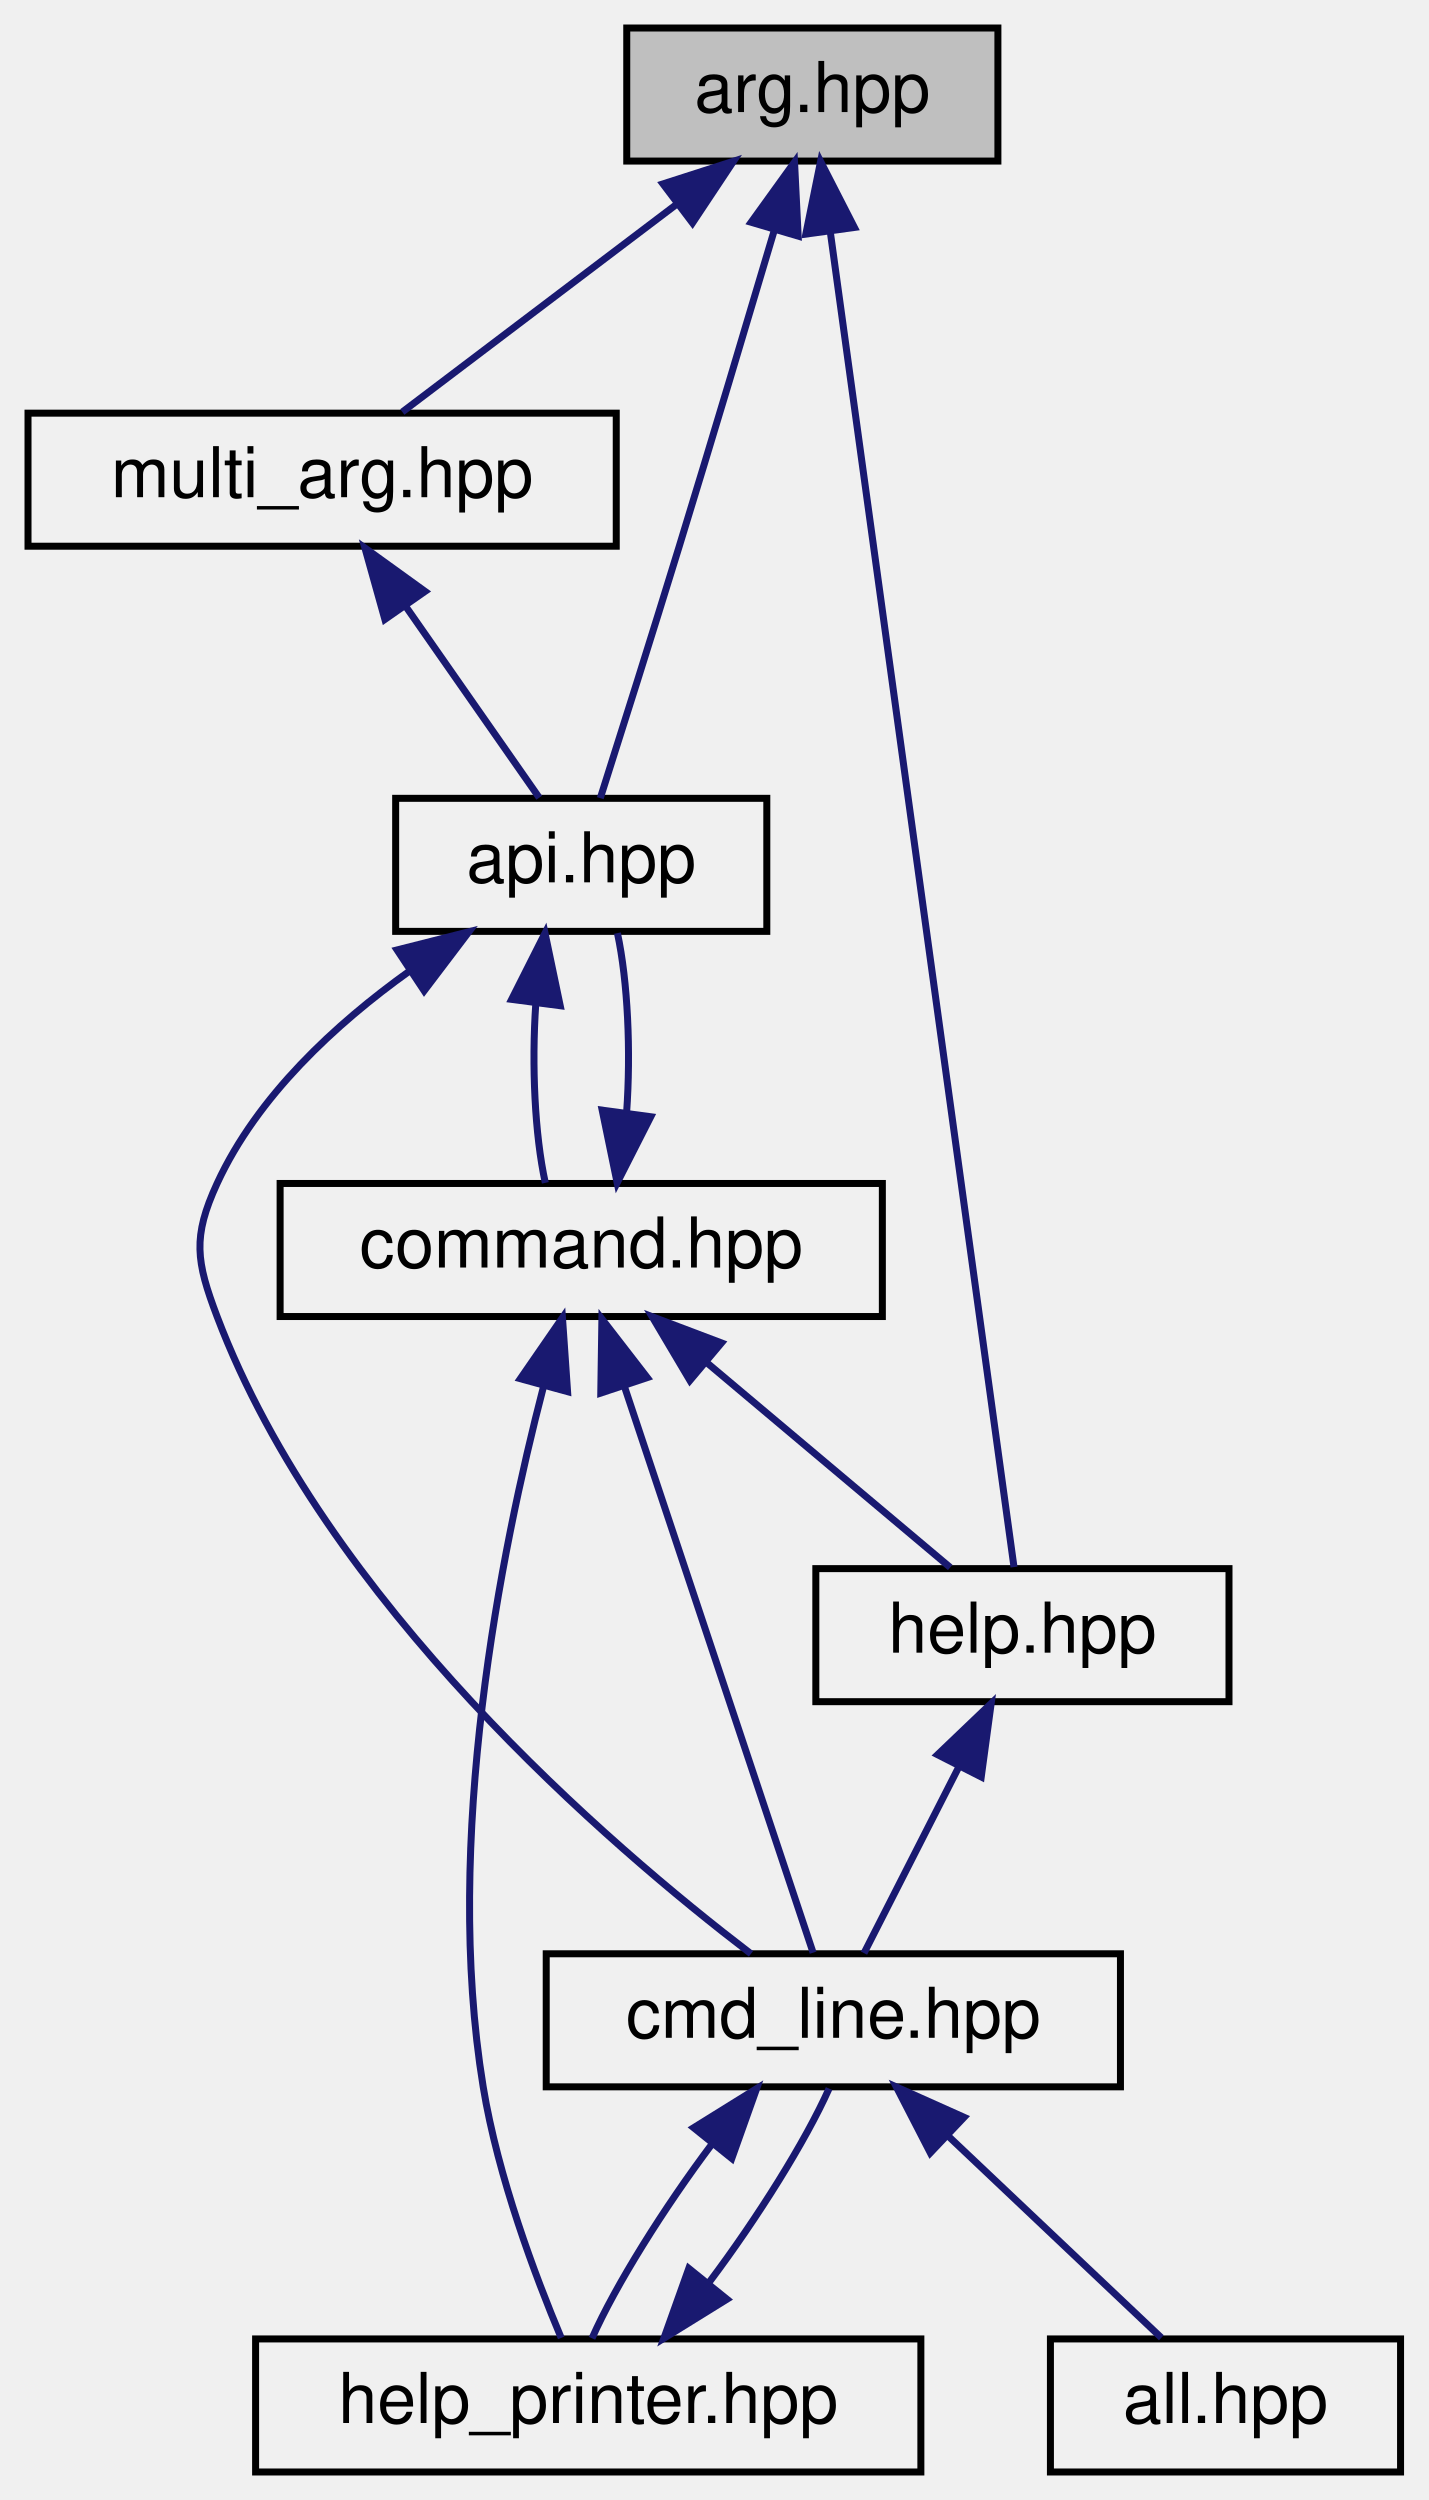
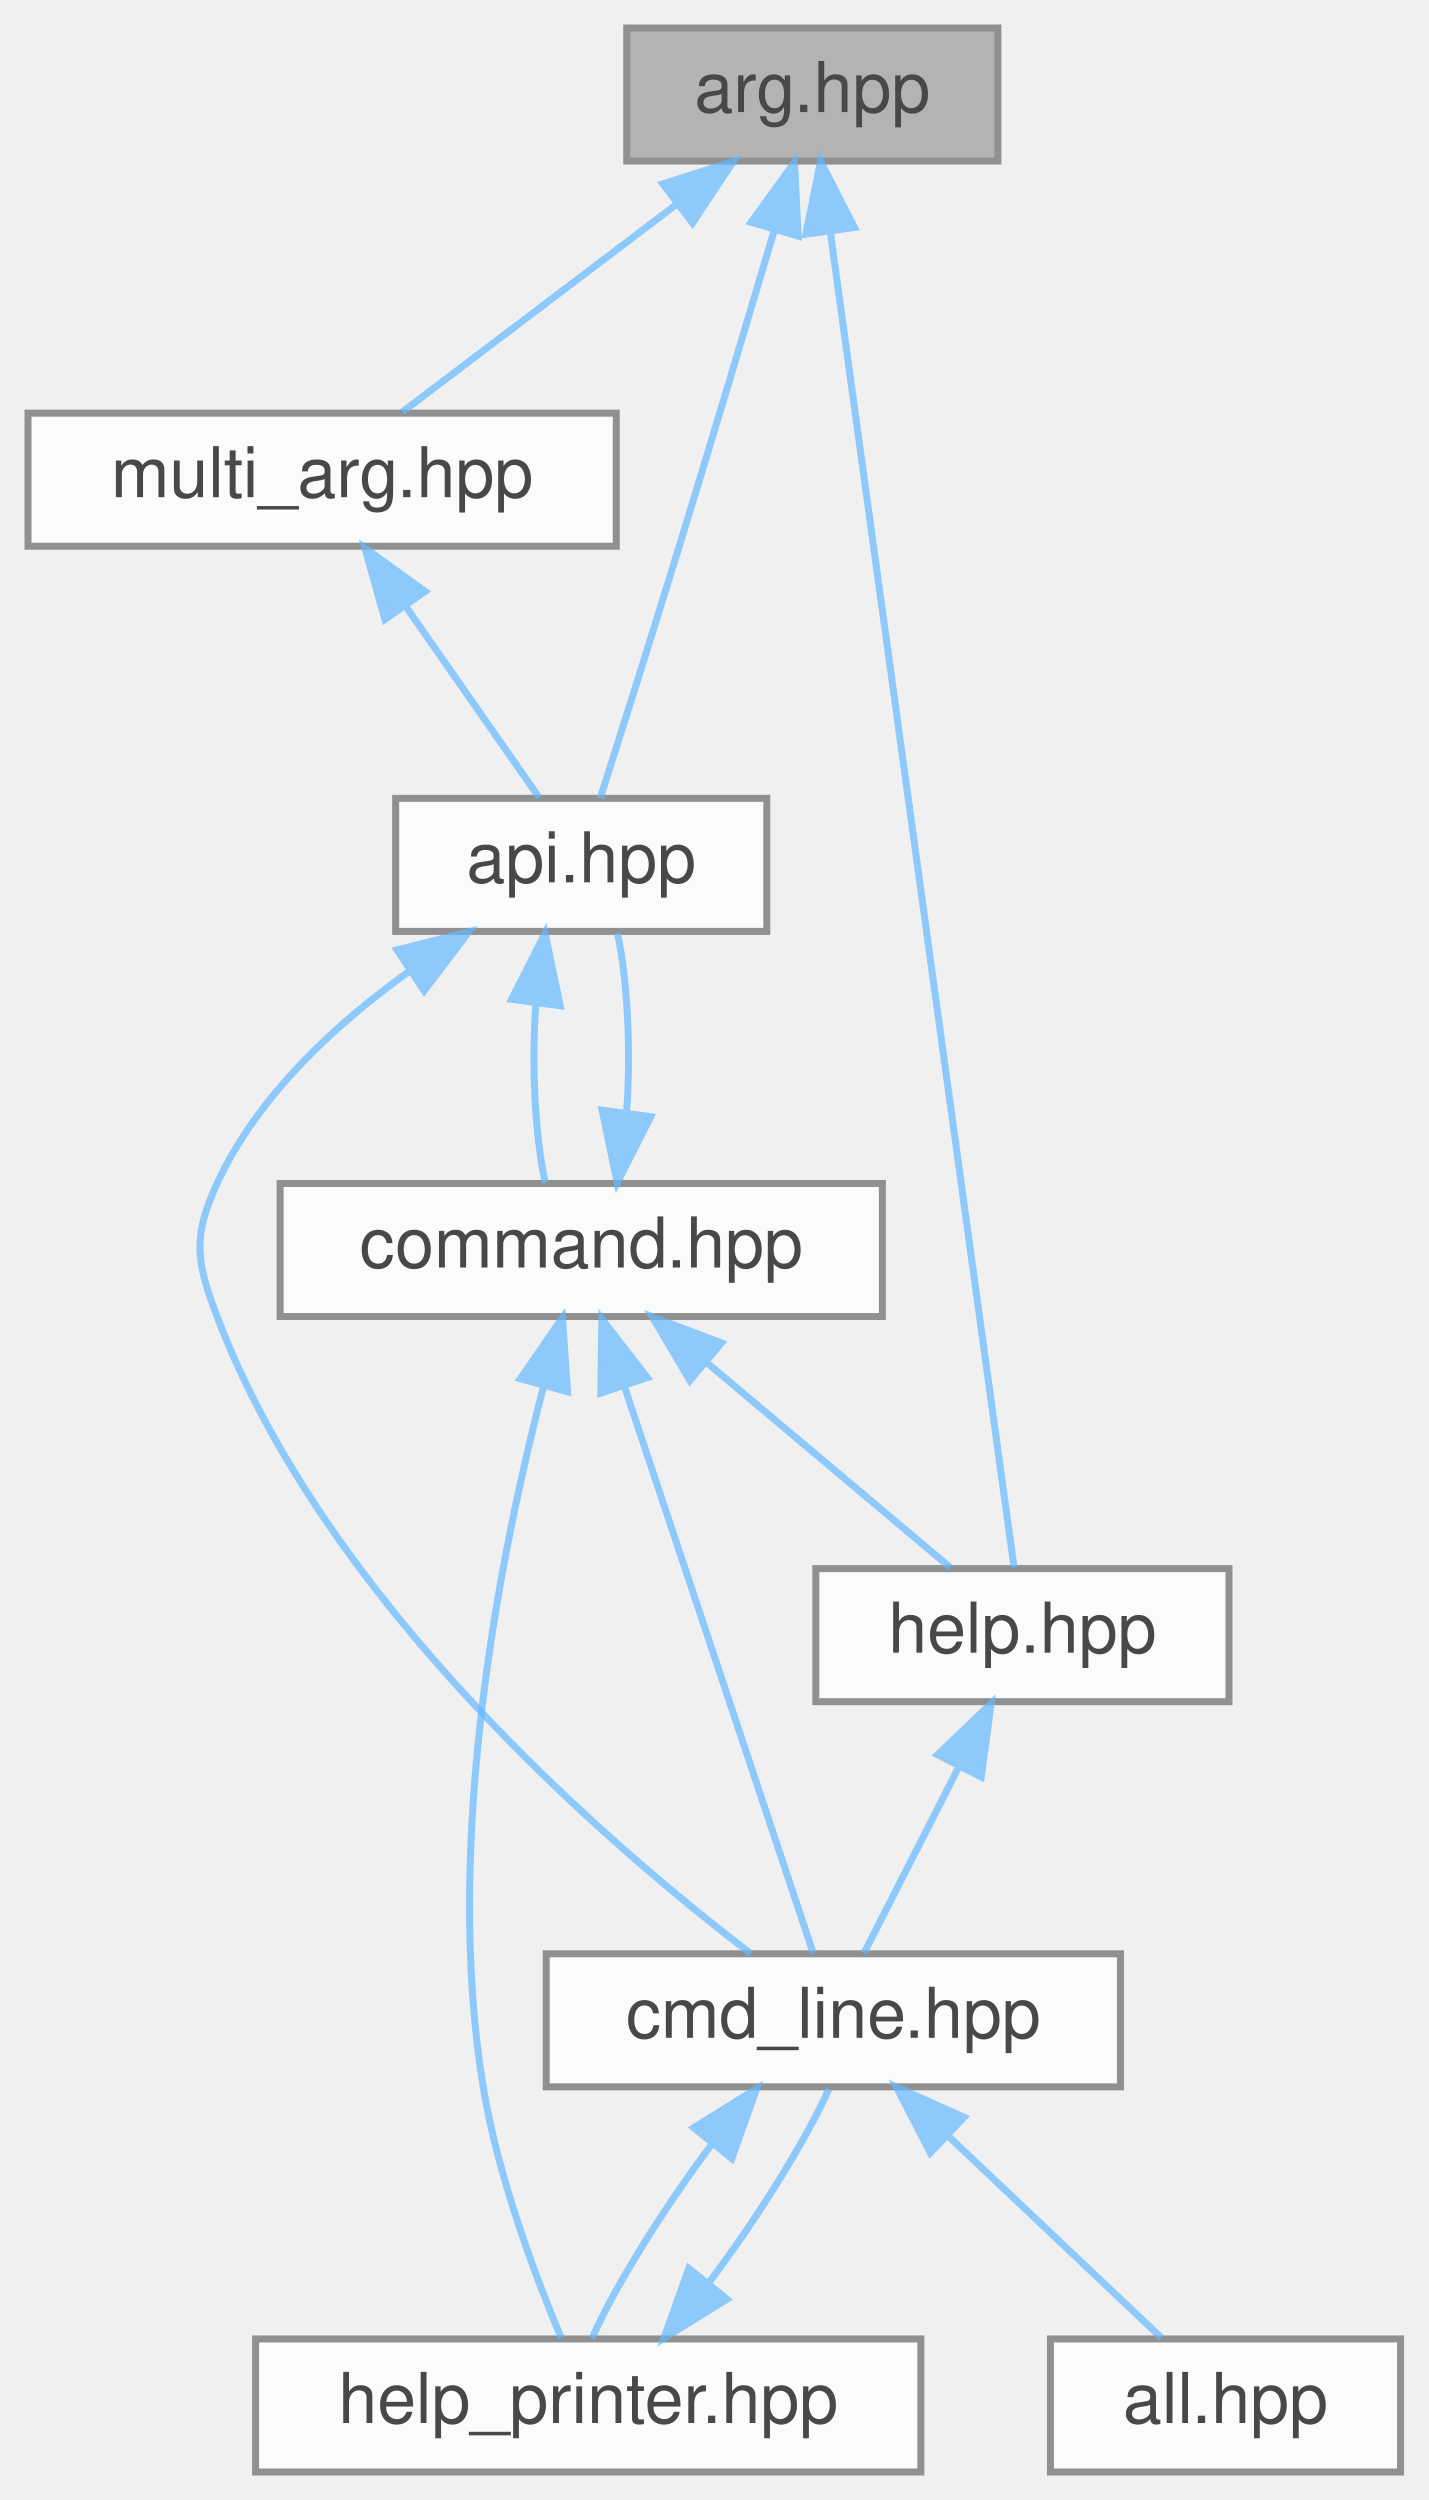
<svg xmlns="http://www.w3.org/2000/svg" xmlns:xlink="http://www.w3.org/1999/xlink" width="204pt" height="357pt" viewBox="0.00 0.00 204.00 357.00">
-   <g id="graph0" class="graph" transform="scale(1 1) rotate(0) translate(4 353)">
-     <g id="node1" class="node">
-       <g id="a_node1">
-         <a xlink:title=" ">
-           <polygon fill="#bfbfbf" stroke="black" points="138.5,-349 85.5,-349 85.5,-330 138.5,-330 138.5,-349" />
-           <text text-anchor="middle" x="112" y="-337" font-family="Helvetica,sans-Serif" font-size="10.00">arg.hpp</text>
-         </a>
+   <svg id="main" version="1.1" xml:space="preserve">
+     <style type="text/css">
+ .node, .edge {opacity: 0.7;}
+ .node.selected, .edge.selected {opacity: 1;}
+ .edge:hover path { stroke: red; }
+ .edge:hover polygon { stroke: red; fill: red; }
+ </style>
+     <svg id="graph" class="graph">
+       <g id="graph0" class="graph" transform="scale(1 1) rotate(0) translate(4 353)">
+         <g id="Node000001" class="node">
+           <g id="a_Node000001">
+             <a xlink:title=" ">
+               <polygon fill="#999999" stroke="#666666" points="138.5,-349 85.5,-349 85.5,-330 138.5,-330 138.5,-349" />
+               <text text-anchor="middle" x="112" y="-337" font-family="Helvetica,sans-Serif" font-size="10.00">arg.hpp</text>
+             </a>
+           </g>
+         </g>
+         <g id="Node000002" class="node">
+           <g id="a_Node000002">
+             <a xlink:href="api_8hpp.html" target="_top" xlink:title=" ">
+               <polygon fill="white" stroke="#666666" points="105.5,-239 52.5,-239 52.5,-220 105.5,-220 105.5,-239" />
+               <text text-anchor="middle" x="79" y="-227" font-family="Helvetica,sans-Serif" font-size="10.00">api.hpp</text>
+             </a>
+           </g>
+         </g>
+         <g id="edge1_Node000001_Node000002" class="edge">
+           <g id="a_edge1_Node000001_Node000002">
+             <a xlink:title=" ">
+               <path fill="none" stroke="#63b8ff" d="M106.55,-320.05C102.79,-307.37 97.65,-290.15 93,-275 89.15,-262.46 84.57,-247.97 81.72,-239.02" />
+               <polygon fill="#63b8ff" stroke="#63b8ff" points="103.26,-321.26 109.46,-329.86 109.98,-319.28 103.26,-321.26" />
+             </a>
+           </g>
+         </g>
+         <g id="Node000007" class="node">
+           <g id="a_Node000007">
+             <a xlink:href="help_8hpp.html" target="_top" xlink:title=" ">
+               <polygon fill="white" stroke="#666666" points="171.5,-129 112.5,-129 112.5,-110 171.5,-110 171.5,-129" />
+               <text text-anchor="middle" x="142" y="-117" font-family="Helvetica,sans-Serif" font-size="10.00">help.hpp</text>
+             </a>
+           </g>
+         </g>
+         <g id="edge12_Node000001_Node000007" class="edge">
+           <g id="a_edge12_Node000001_Node000007">
+             <a xlink:title=" ">
+               <path fill="none" stroke="#63b8ff" d="M114.57,-319.85C120.76,-274.82 136.35,-161.53 140.8,-129.22" />
+               <polygon fill="#63b8ff" stroke="#63b8ff" points="111.07,-319.57 113.18,-329.95 118.01,-320.52 111.07,-319.57" />
+             </a>
+           </g>
+         </g>
+         <g id="Node000008" class="node">
+           <g id="a_Node000008">
+             <a xlink:href="multi__arg_8hpp.html" target="_top" xlink:title=" ">
+               <polygon fill="white" stroke="#666666" points="84,-294 0,-294 0,-275 84,-275 84,-294" />
+               <text text-anchor="middle" x="42" y="-282" font-family="Helvetica,sans-Serif" font-size="10.00">multi_arg.hpp</text>
+             </a>
+           </g>
+         </g>
+         <g id="edge13_Node000001_Node000008" class="edge">
+           <g id="a_edge13_Node000001_Node000008">
+             <a xlink:title=" ">
+               <path fill="none" stroke="#63b8ff" d="M92.69,-323.88C80.09,-314.34 64.07,-302.21 53.45,-294.17" />
+               <polygon fill="#63b8ff" stroke="#63b8ff" points="90.67,-326.74 100.75,-329.98 94.89,-321.16 90.67,-326.74" />
+             </a>
+           </g>
+         </g>
+         <g id="Node000003" class="node">
+           <g id="a_Node000003">
+             <a xlink:href="cmd__line_8hpp.html" target="_top" xlink:title=" ">
+               <polygon fill="white" stroke="#666666" points="156,-74 74,-74 74,-55 156,-55 156,-74" />
+               <text text-anchor="middle" x="115" y="-62" font-family="Helvetica,sans-Serif" font-size="10.00">cmd_line.hpp</text>
+             </a>
+           </g>
+         </g>
+         <g id="edge2_Node000002_Node000003" class="edge">
+           <g id="a_edge2_Node000002_Node000003">
+             <a xlink:title=" ">
+               <path fill="none" stroke="#63b8ff" d="M54.42,-214.29C43.91,-206.76 32.75,-196.48 27,-184 23.47,-176.33 24.01,-172.9 27,-165 42.44,-124.24 83.05,-89.43 103.24,-74" />
+               <polygon fill="#63b8ff" stroke="#63b8ff" points="52.7,-217.35 62.97,-219.95 56.57,-211.51 52.7,-217.35" />
+             </a>
+           </g>
+         </g>
+         <g id="Node000006" class="node">
+           <g id="a_Node000006">
+             <a xlink:href="command_8hpp.html" target="_top" xlink:title=" ">
+               <polygon fill="white" stroke="#666666" points="122,-184 36,-184 36,-165 122,-165 122,-184" />
+               <text text-anchor="middle" x="79" y="-172" font-family="Helvetica,sans-Serif" font-size="10.00">command.hpp</text>
+             </a>
+           </g>
+         </g>
+         <g id="edge6_Node000002_Node000006" class="edge">
+           <g id="a_edge6_Node000002_Node000006">
+             <a xlink:title=" ">
+               <path fill="none" stroke="#63b8ff" d="M72.51,-209.66C71.91,-200.93 72.36,-190.99 73.87,-184.09" />
+               <polygon fill="#63b8ff" stroke="#63b8ff" points="69.06,-210.29 73.83,-219.75 76,-209.38 69.06,-210.29" />
+             </a>
+           </g>
+         </g>
+         <g id="Node000004" class="node">
+           <g id="a_Node000004">
+             <a xlink:href="all_8hpp.html" target="_top" xlink:title=" ">
+               <polygon fill="white" stroke="#666666" points="196,-19 146,-19 146,0 196,0 196,-19" />
+               <text text-anchor="middle" x="171" y="-7" font-family="Helvetica,sans-Serif" font-size="10.00">all.hpp</text>
+             </a>
+           </g>
+         </g>
+         <g id="edge3_Node000003_Node000004" class="edge">
+           <g id="a_edge3_Node000003_Node000004">
+             <a xlink:title=" ">
+               <path fill="none" stroke="#63b8ff" d="M131.33,-48.04C141.26,-38.64 153.59,-26.98 161.84,-19.17" />
+               <polygon fill="#63b8ff" stroke="#63b8ff" points="128.85,-45.57 124,-54.98 133.67,-50.65 128.85,-45.57" />
+             </a>
+           </g>
+         </g>
+         <g id="Node000005" class="node">
+           <g id="a_Node000005">
+             <a xlink:href="help__printer_8hpp.html" target="_top" xlink:title=" ">
+               <polygon fill="white" stroke="#666666" points="127.5,-19 32.5,-19 32.5,0 127.5,0 127.5,-19" />
+               <text text-anchor="middle" x="80" y="-7" font-family="Helvetica,sans-Serif" font-size="10.00">help_printer.hpp</text>
+             </a>
+           </g>
+         </g>
+         <g id="edge4_Node000003_Node000005" class="edge">
+           <g id="a_edge4_Node000003_Node000005">
+             <a xlink:title=" ">
+               <path fill="none" stroke="#63b8ff" d="M97.77,-46.96C90.81,-37.72 83.86,-26.6 80.54,-19.09" />
+               <polygon fill="#63b8ff" stroke="#63b8ff" points="95.05,-49.16 104.05,-54.75 100.5,-44.77 95.05,-49.16" />
+             </a>
+           </g>
+         </g>
+         <g id="edge5_Node000005_Node000003" class="edge">
+           <g id="a_edge5_Node000005_Node000003">
+             <a xlink:title=" ">
+               <path fill="none" stroke="#63b8ff" d="M97.3,-27.13C104.18,-36.28 111.05,-47.26 114.39,-54.75" />
+               <polygon fill="#63b8ff" stroke="#63b8ff" points="99.81,-24.67 90.8,-19.09 94.36,-29.07 99.81,-24.67" />
+             </a>
+           </g>
+         </g>
+         <g id="edge7_Node000006_Node000002" class="edge">
+           <g id="a_edge7_Node000006_Node000002">
+             <a xlink:title=" ">
+               <path fill="none" stroke="#63b8ff" d="M85.48,-194.13C86.1,-202.85 85.66,-212.8 84.17,-219.75" />
+               <polygon fill="#63b8ff" stroke="#63b8ff" points="88.93,-193.53 84.13,-184.09 81.99,-194.47 88.93,-193.53" />
+             </a>
+           </g>
+         </g>
+         <g id="edge8_Node000006_Node000003" class="edge">
+           <g id="a_edge8_Node000006_Node000003">
+             <a xlink:title=" ">
+               <path fill="none" stroke="#63b8ff" d="M85.13,-155.12C92.98,-131.56 106.28,-91.66 112.11,-74.16" />
+               <polygon fill="#63b8ff" stroke="#63b8ff" points="81.79,-154.07 81.95,-164.66 88.43,-156.28 81.79,-154.07" />
+             </a>
+           </g>
+         </g>
+         <g id="edge11_Node000006_Node000005" class="edge">
+           <g id="a_edge11_Node000006_Node000005">
+             <a xlink:title=" ">
+               <path fill="none" stroke="#63b8ff" d="M73.59,-154.9C67.52,-131.51 59.24,-90.14 65,-55 67.11,-42.13 72.44,-27.96 76.14,-19.15" />
+               <polygon fill="#63b8ff" stroke="#63b8ff" points="70.3,-156.12 76.32,-164.84 77.05,-154.27 70.3,-156.12" />
+             </a>
+           </g>
+         </g>
+         <g id="edge9_Node000006_Node000007" class="edge">
+           <g id="a_edge9_Node000006_Node000007">
+             <a xlink:title=" ">
+               <path fill="none" stroke="#63b8ff" d="M97.04,-158.32C108.27,-148.87 122.32,-137.06 131.69,-129.17" />
+               <polygon fill="#63b8ff" stroke="#63b8ff" points="94.52,-155.87 89.12,-164.98 99.03,-161.23 94.52,-155.87" />
+             </a>
+           </g>
+         </g>
+         <g id="edge10_Node000007_Node000003" class="edge">
+           <g id="a_edge10_Node000007_Node000003">
+             <a xlink:title=" ">
+               <path fill="none" stroke="#63b8ff" d="M132.99,-100.82C128.41,-91.82 123.05,-81.29 119.38,-74.09" />
+               <polygon fill="#63b8ff" stroke="#63b8ff" points="129.88,-102.43 137.54,-109.75 136.12,-99.25 129.88,-102.43" />
+             </a>
+           </g>
+         </g>
+         <g id="edge14_Node000008_Node000002" class="edge">
+           <g id="a_edge14_Node000008_Node000002">
+             <a xlink:title=" ">
+               <path fill="none" stroke="#63b8ff" d="M53.95,-266.39C60.31,-257.27 67.87,-246.45 73,-239.09" />
+               <polygon fill="#63b8ff" stroke="#63b8ff" points="50.96,-264.55 48.11,-274.75 56.7,-268.55 50.96,-264.55" />
+             </a>
+           </g>
+         </g>
      </g>
-     </g>
-     <g id="node2" class="node">
-       <g id="a_node2">
-         <a xlink:href="api_8hpp.html" target="_top" xlink:title=" ">
-           <polygon fill="none" stroke="black" points="105.5,-239 52.5,-239 52.5,-220 105.5,-220 105.5,-239" />
-           <text text-anchor="middle" x="79" y="-227" font-family="Helvetica,sans-Serif" font-size="10.00">api.hpp</text>
-         </a>
-       </g>
-     </g>
-     <g id="edge1" class="edge">
-       <path fill="none" stroke="midnightblue" d="M106.55,-320.05C102.79,-307.37 97.65,-290.15 93,-275 89.15,-262.46 84.57,-247.97 81.72,-239.02" />
-       <polygon fill="midnightblue" stroke="midnightblue" points="103.26,-321.26 109.46,-329.86 109.98,-319.28 103.26,-321.26" />
-     </g>
-     <g id="node7" class="node">
-       <g id="a_node7">
-         <a xlink:href="help_8hpp.html" target="_top" xlink:title=" ">
-           <polygon fill="none" stroke="black" points="171.5,-129 112.5,-129 112.5,-110 171.5,-110 171.5,-129" />
-           <text text-anchor="middle" x="142" y="-117" font-family="Helvetica,sans-Serif" font-size="10.00">help.hpp</text>
-         </a>
-       </g>
-     </g>
-     <g id="edge12" class="edge">
-       <path fill="none" stroke="midnightblue" d="M114.57,-319.85C120.76,-274.82 136.35,-161.53 140.8,-129.22" />
-       <polygon fill="midnightblue" stroke="midnightblue" points="111.07,-319.57 113.18,-329.95 118.01,-320.52 111.07,-319.57" />
-     </g>
-     <g id="node8" class="node">
-       <g id="a_node8">
-         <a xlink:href="multi__arg_8hpp.html" target="_top" xlink:title=" ">
-           <polygon fill="none" stroke="black" points="84,-294 0,-294 0,-275 84,-275 84,-294" />
-           <text text-anchor="middle" x="42" y="-282" font-family="Helvetica,sans-Serif" font-size="10.00">multi_arg.hpp</text>
-         </a>
-       </g>
-     </g>
-     <g id="edge13" class="edge">
-       <path fill="none" stroke="midnightblue" d="M92.69,-323.88C80.09,-314.34 64.07,-302.21 53.45,-294.17" />
-       <polygon fill="midnightblue" stroke="midnightblue" points="90.67,-326.74 100.75,-329.98 94.89,-321.16 90.67,-326.74" />
-     </g>
-     <g id="node3" class="node">
-       <g id="a_node3">
-         <a xlink:href="cmd__line_8hpp.html" target="_top" xlink:title=" ">
-           <polygon fill="none" stroke="black" points="156,-74 74,-74 74,-55 156,-55 156,-74" />
-           <text text-anchor="middle" x="115" y="-62" font-family="Helvetica,sans-Serif" font-size="10.00">cmd_line.hpp</text>
-         </a>
-       </g>
-     </g>
-     <g id="edge2" class="edge">
-       <path fill="none" stroke="midnightblue" d="M54.42,-214.29C43.91,-206.76 32.75,-196.48 27,-184 23.47,-176.33 24.01,-172.9 27,-165 42.44,-124.24 83.05,-89.43 103.24,-74" />
-       <polygon fill="midnightblue" stroke="midnightblue" points="52.7,-217.35 62.97,-219.95 56.57,-211.51 52.7,-217.35" />
-     </g>
-     <g id="node6" class="node">
-       <g id="a_node6">
-         <a xlink:href="command_8hpp.html" target="_top" xlink:title=" ">
-           <polygon fill="none" stroke="black" points="122,-184 36,-184 36,-165 122,-165 122,-184" />
-           <text text-anchor="middle" x="79" y="-172" font-family="Helvetica,sans-Serif" font-size="10.00">command.hpp</text>
-         </a>
-       </g>
-     </g>
-     <g id="edge6" class="edge">
-       <path fill="none" stroke="midnightblue" d="M72.51,-209.66C71.91,-200.93 72.36,-190.99 73.87,-184.09" />
-       <polygon fill="midnightblue" stroke="midnightblue" points="69.06,-210.29 73.83,-219.75 76,-209.38 69.06,-210.29" />
-     </g>
-     <g id="node4" class="node">
-       <g id="a_node4">
-         <a xlink:href="all_8hpp.html" target="_top" xlink:title=" ">
-           <polygon fill="none" stroke="black" points="196,-19 146,-19 146,0 196,0 196,-19" />
-           <text text-anchor="middle" x="171" y="-7" font-family="Helvetica,sans-Serif" font-size="10.00">all.hpp</text>
-         </a>
-       </g>
-     </g>
-     <g id="edge3" class="edge">
-       <path fill="none" stroke="midnightblue" d="M131.33,-48.04C141.26,-38.64 153.59,-26.98 161.84,-19.17" />
-       <polygon fill="midnightblue" stroke="midnightblue" points="128.85,-45.57 124,-54.98 133.67,-50.65 128.85,-45.57" />
-     </g>
-     <g id="node5" class="node">
-       <g id="a_node5">
-         <a xlink:href="help__printer_8hpp.html" target="_top" xlink:title=" ">
-           <polygon fill="none" stroke="black" points="127.5,-19 32.5,-19 32.5,0 127.5,0 127.5,-19" />
-           <text text-anchor="middle" x="80" y="-7" font-family="Helvetica,sans-Serif" font-size="10.00">help_printer.hpp</text>
-         </a>
-       </g>
-     </g>
-     <g id="edge4" class="edge">
-       <path fill="none" stroke="midnightblue" d="M97.77,-46.96C90.81,-37.72 83.86,-26.6 80.54,-19.09" />
-       <polygon fill="midnightblue" stroke="midnightblue" points="95.05,-49.16 104.05,-54.75 100.5,-44.77 95.05,-49.16" />
-     </g>
-     <g id="edge5" class="edge">
-       <path fill="none" stroke="midnightblue" d="M97.3,-27.13C104.18,-36.28 111.05,-47.26 114.39,-54.75" />
-       <polygon fill="midnightblue" stroke="midnightblue" points="99.81,-24.67 90.8,-19.09 94.36,-29.07 99.81,-24.67" />
-     </g>
-     <g id="edge7" class="edge">
-       <path fill="none" stroke="midnightblue" d="M85.48,-194.13C86.1,-202.85 85.66,-212.8 84.17,-219.75" />
-       <polygon fill="midnightblue" stroke="midnightblue" points="88.93,-193.53 84.13,-184.09 81.99,-194.47 88.93,-193.53" />
-     </g>
-     <g id="edge8" class="edge">
-       <path fill="none" stroke="midnightblue" d="M85.13,-155.12C92.98,-131.56 106.28,-91.66 112.11,-74.16" />
-       <polygon fill="midnightblue" stroke="midnightblue" points="81.79,-154.07 81.95,-164.66 88.43,-156.28 81.79,-154.07" />
-     </g>
-     <g id="edge11" class="edge">
-       <path fill="none" stroke="midnightblue" d="M73.59,-154.9C67.52,-131.51 59.24,-90.14 65,-55 67.11,-42.13 72.44,-27.96 76.14,-19.15" />
-       <polygon fill="midnightblue" stroke="midnightblue" points="70.3,-156.12 76.32,-164.84 77.05,-154.27 70.3,-156.12" />
-     </g>
-     <g id="edge9" class="edge">
-       <path fill="none" stroke="midnightblue" d="M97.04,-158.32C108.27,-148.87 122.32,-137.06 131.69,-129.17" />
-       <polygon fill="midnightblue" stroke="midnightblue" points="94.52,-155.87 89.12,-164.98 99.03,-161.23 94.52,-155.87" />
-     </g>
-     <g id="edge10" class="edge">
-       <path fill="none" stroke="midnightblue" d="M132.99,-100.82C128.41,-91.82 123.05,-81.29 119.38,-74.09" />
-       <polygon fill="midnightblue" stroke="midnightblue" points="129.88,-102.43 137.54,-109.75 136.12,-99.25 129.88,-102.43" />
-     </g>
-     <g id="edge14" class="edge">
-       <path fill="none" stroke="midnightblue" d="M53.95,-266.39C60.31,-257.27 67.87,-246.45 73,-239.09" />
-       <polygon fill="midnightblue" stroke="midnightblue" points="50.96,-264.55 48.11,-274.75 56.7,-268.55 50.96,-264.55" />
-     </g>
-   </g>
+     </svg>
+   </svg>
+   <style type="text/css">
+ 
+ [data-mouse-over-selected='false'] { opacity: 0.7; }
+ [data-mouse-over-selected='true']  { opacity: 1.0; }
+ 
+ </style>
</svg>
